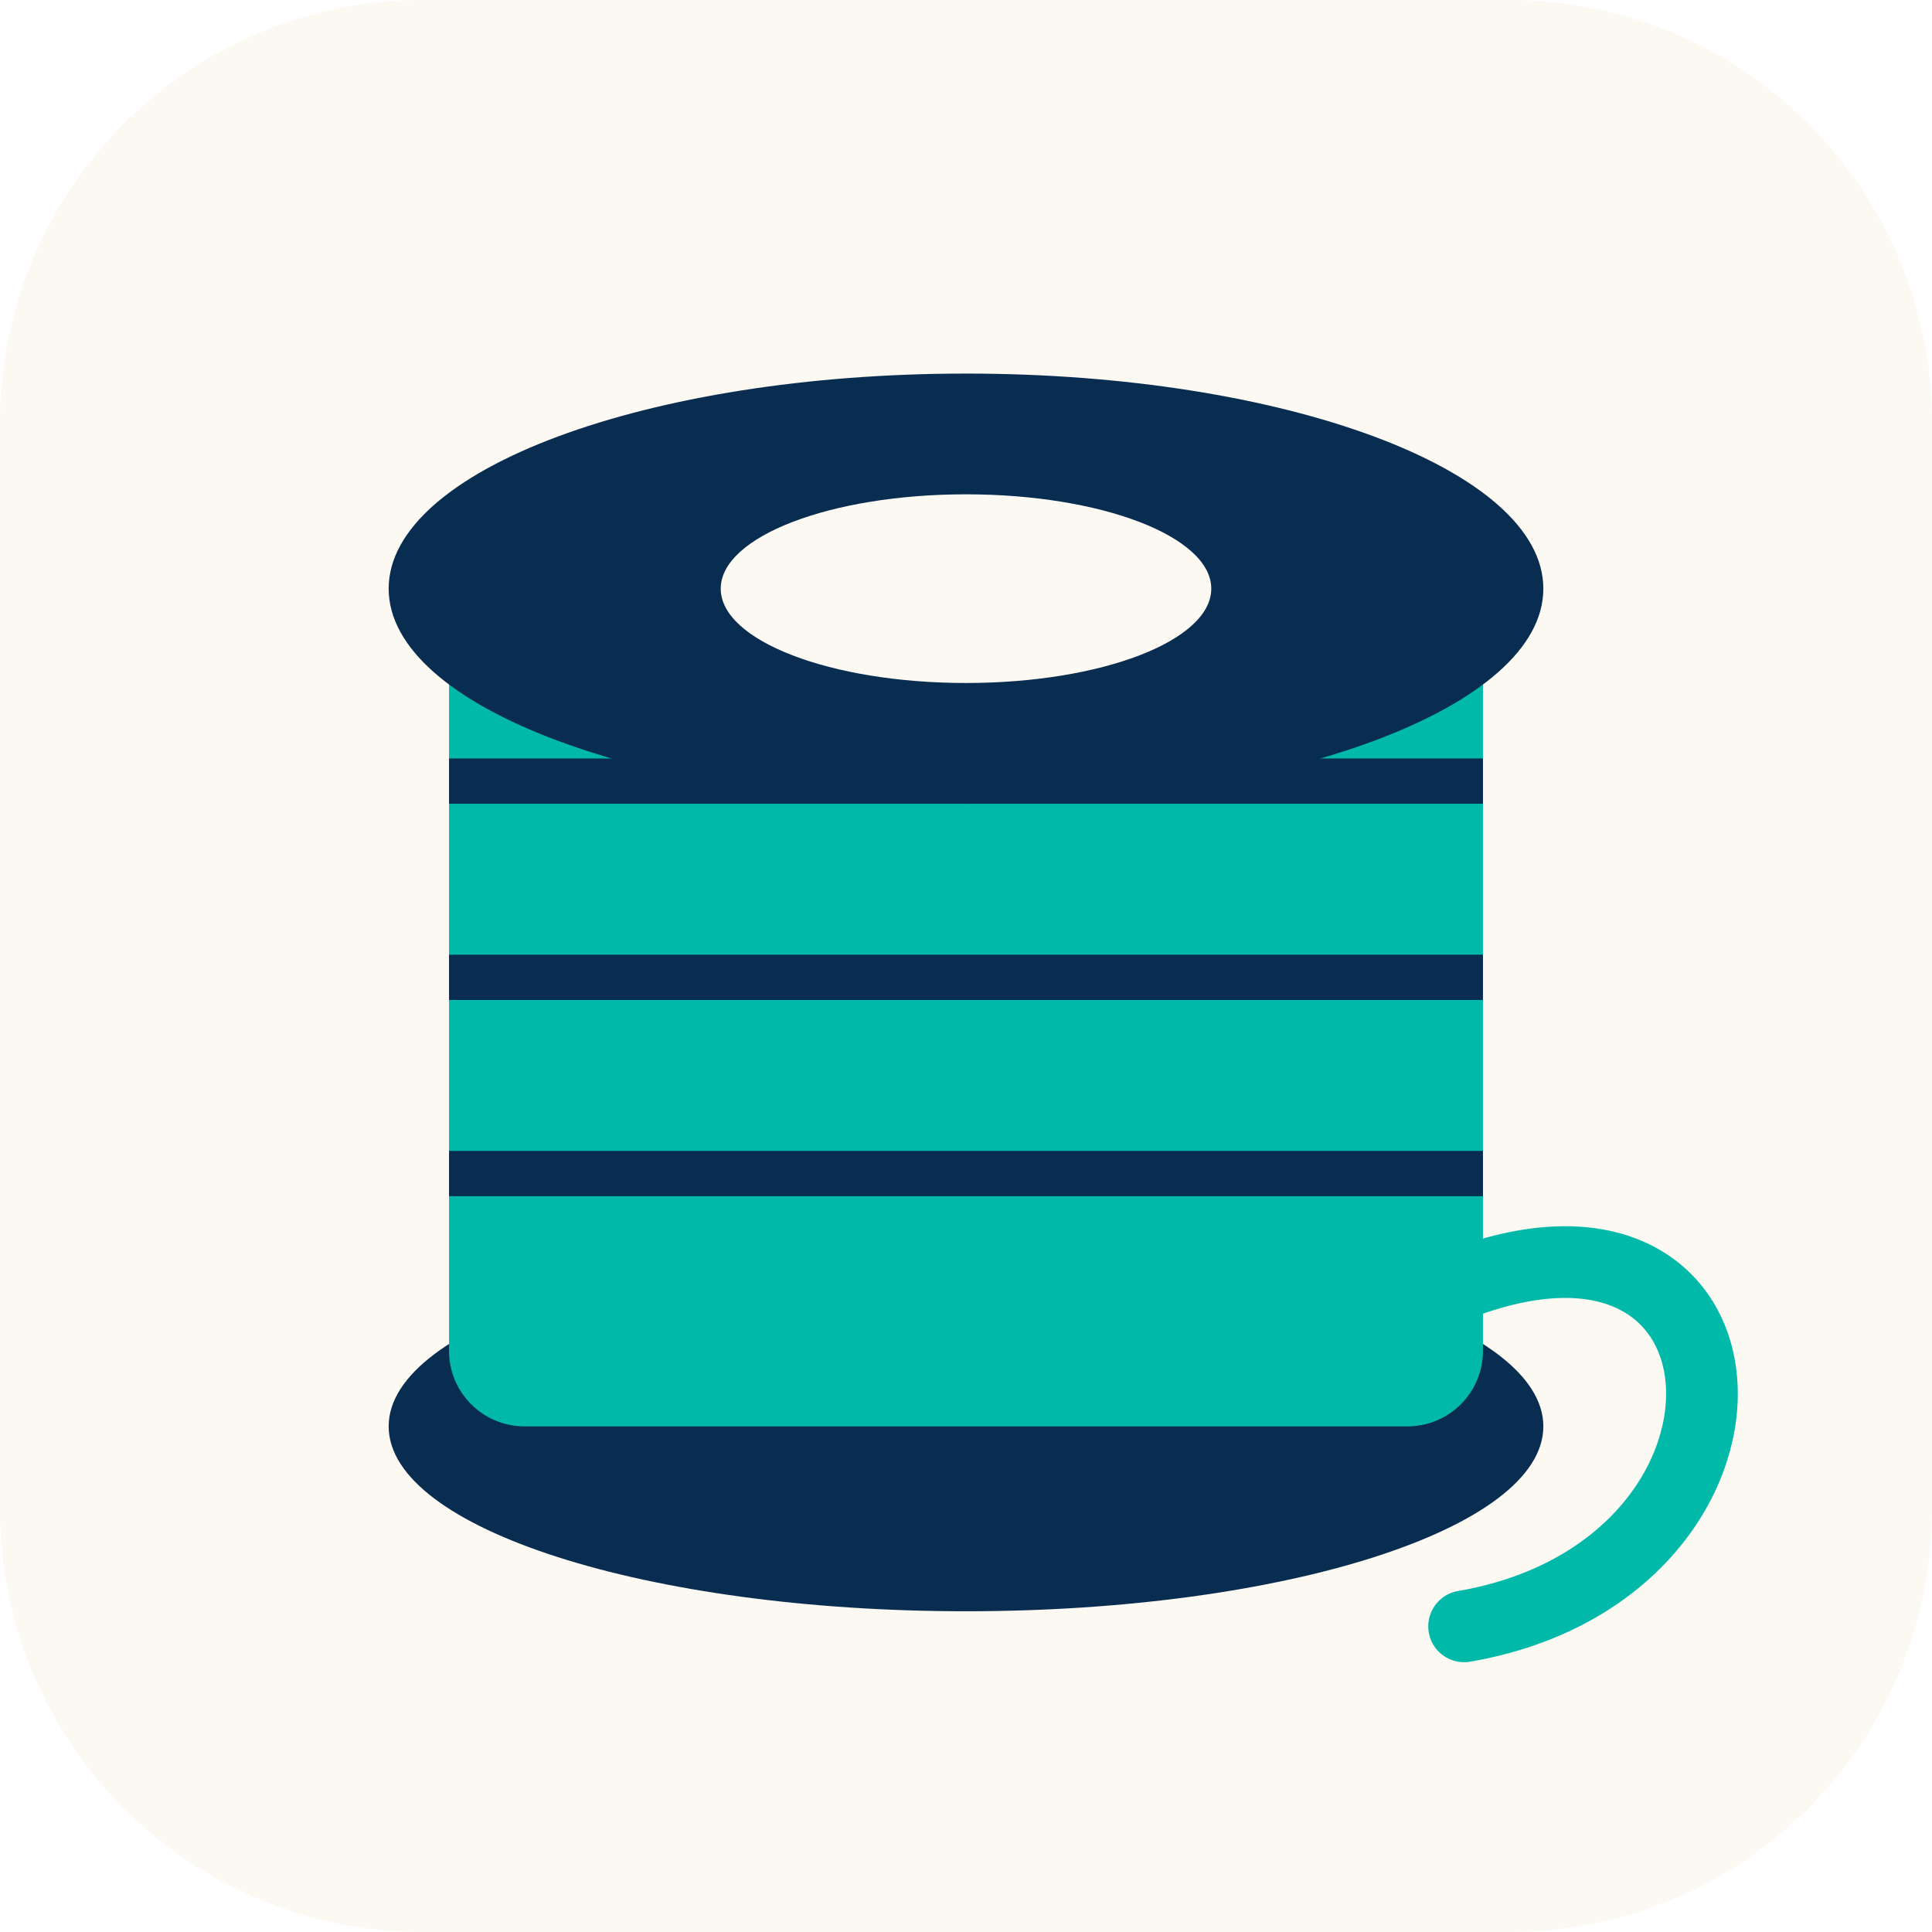
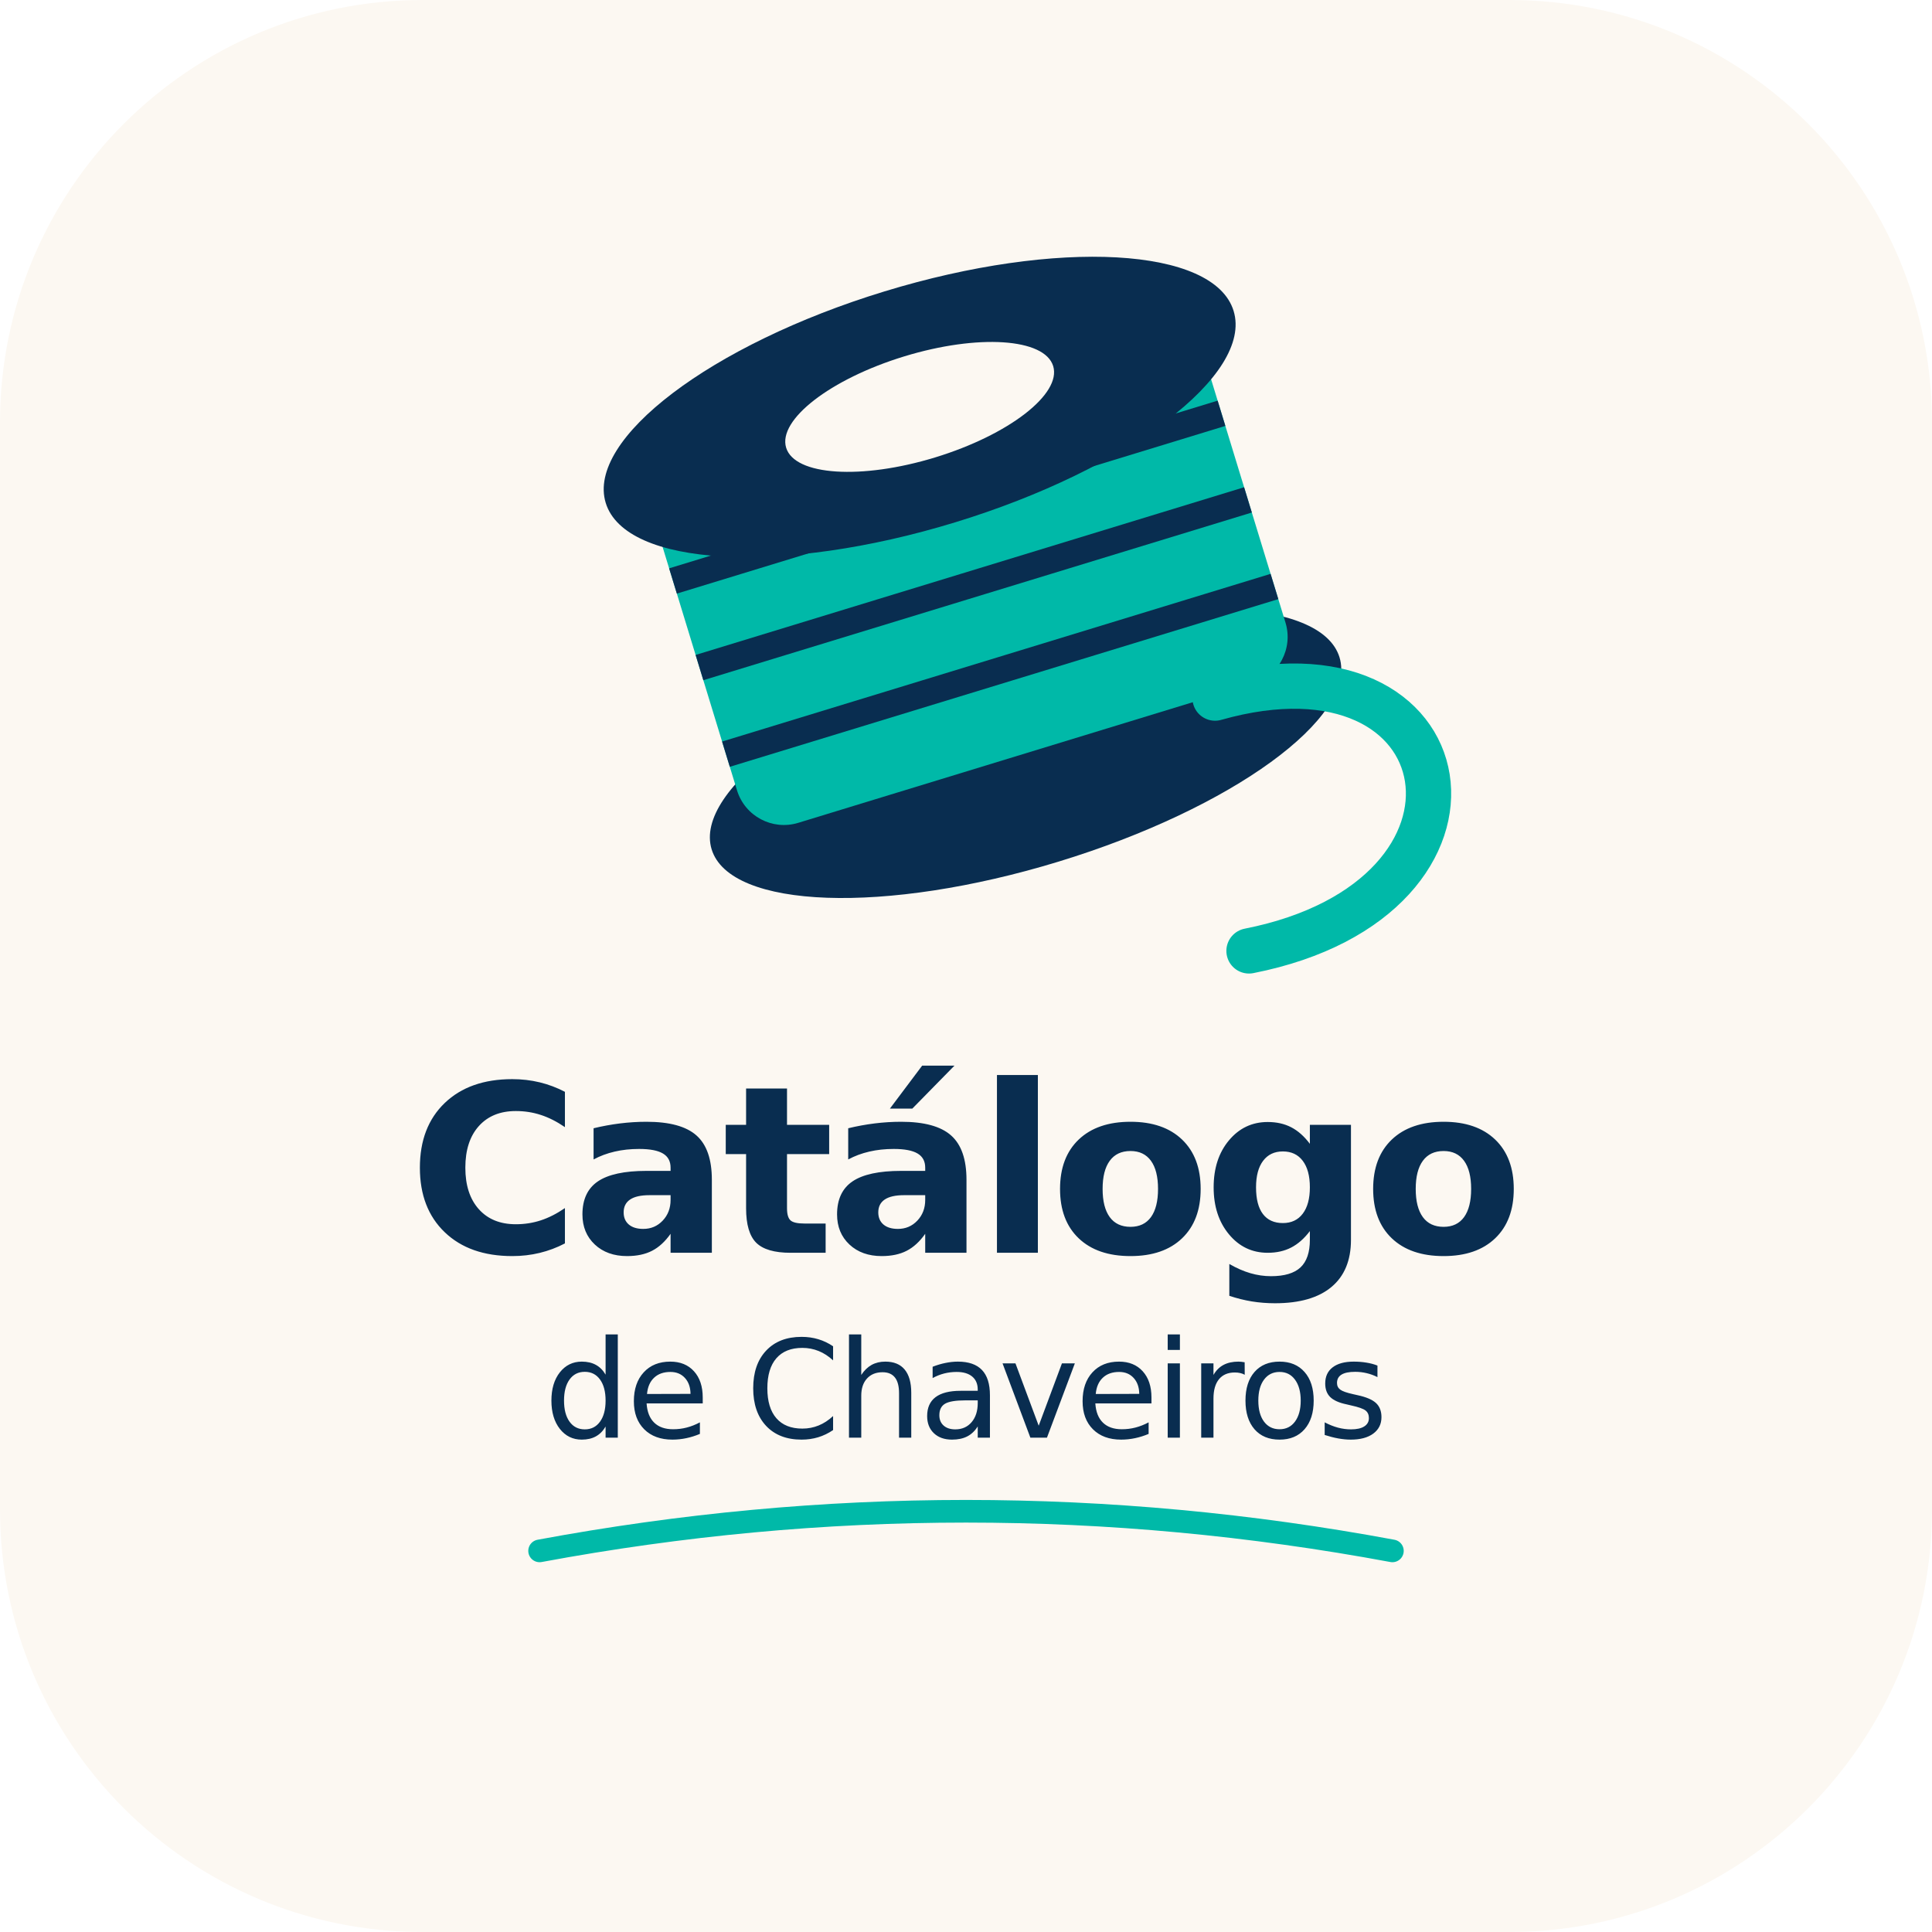
<svg xmlns="http://www.w3.org/2000/svg" viewBox="0 0 512 512" role="img" aria-labelledby="title">
  <rect width="512" height="512" rx="112" fill="#fcf8f2" />
-   <g transform="translate(256 256)">
-     <ellipse cy="122" rx="153" ry="49" fill="#092d50" />
-     <rect x="-137" y="-100" width="274" height="222" rx="20" fill="#00b9a8" />
-     <path d="M-137 -49H137M-137 3H137M-137 55H137" fill="none" stroke="#092d50" stroke-width="12" />
-     <ellipse cy="-100" rx="153" ry="57" fill="#092d50" />
-     <ellipse cy="-100" rx="65" ry="25" fill="#fcf8f2" />
+   <g transform="translate(256 148) rotate(-17)">
+     <ellipse cy="54" rx="87" ry="30" fill="#092d50" />
+     <rect x="-76" y="-42" width="152" height="96" rx="13" fill="#00b9a8" />
+     <path d="M-76 -17H76M-76 7H76M-76 31H76" stroke="#092d50" stroke-width="7" fill="none" />
+     <ellipse cy="-42" rx="87" ry="32" fill="#092d50" />
+     <ellipse cy="-42" rx="37" ry="14" fill="#fcf8f2" />
  </g>
-   <path d="M385 341C470 307 475 416 388 431" fill="none" stroke="#00b9a8" stroke-width="19" stroke-linecap="round" />
+   <path d="M322 185C389 166 402 238 331 252" stroke="#00b9a8" stroke-width="12" stroke-linecap="round" fill="none" />
+   <text x="256" y="332" font-family="DejaVu Sans,Arial,sans-serif" font-weight="bold" font-size="62" text-anchor="middle" letter-spacing="-2" fill="#092d50">Catálogo</text>
+   <text x="256" y="381" font-family="DejaVu Sans,Arial,sans-serif" font-size="36" text-anchor="middle" letter-spacing="-1" fill="#092d50">de Chaveiros</text>
+   <path d="M143 411Q256 390 369 411" fill="none" stroke="#00b9a8" stroke-width="6" stroke-linecap="round" />
</svg>
